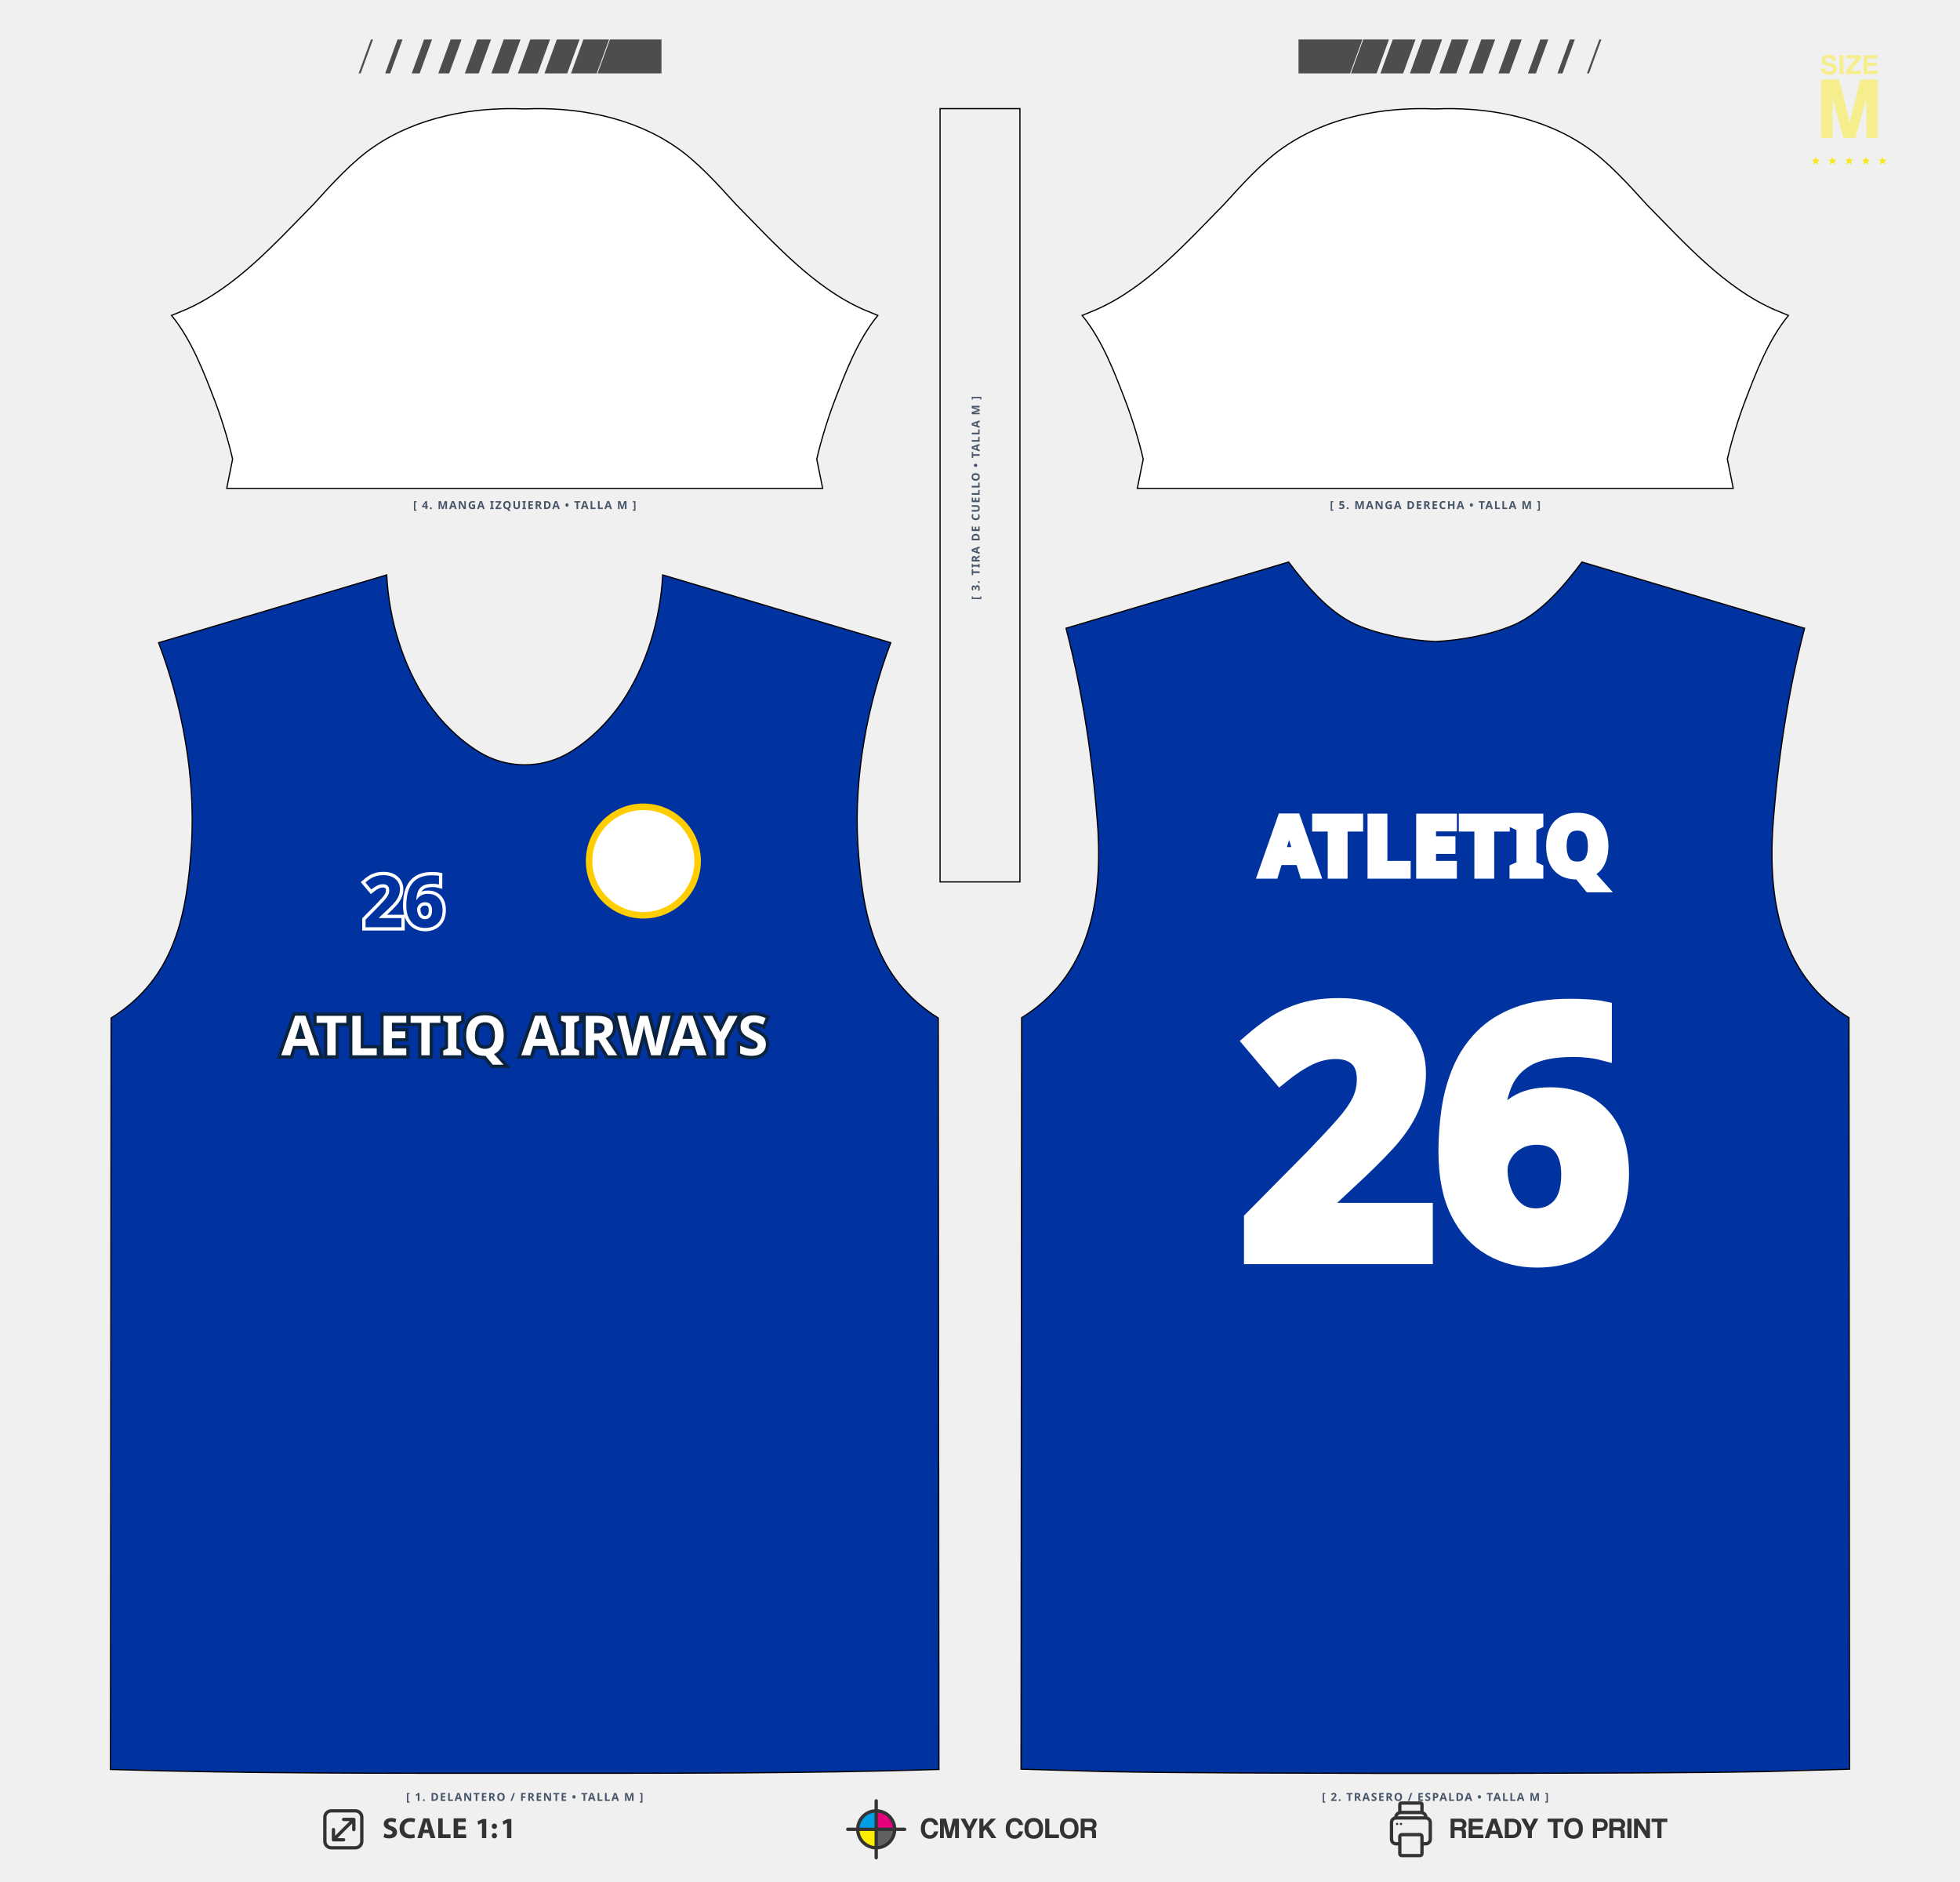
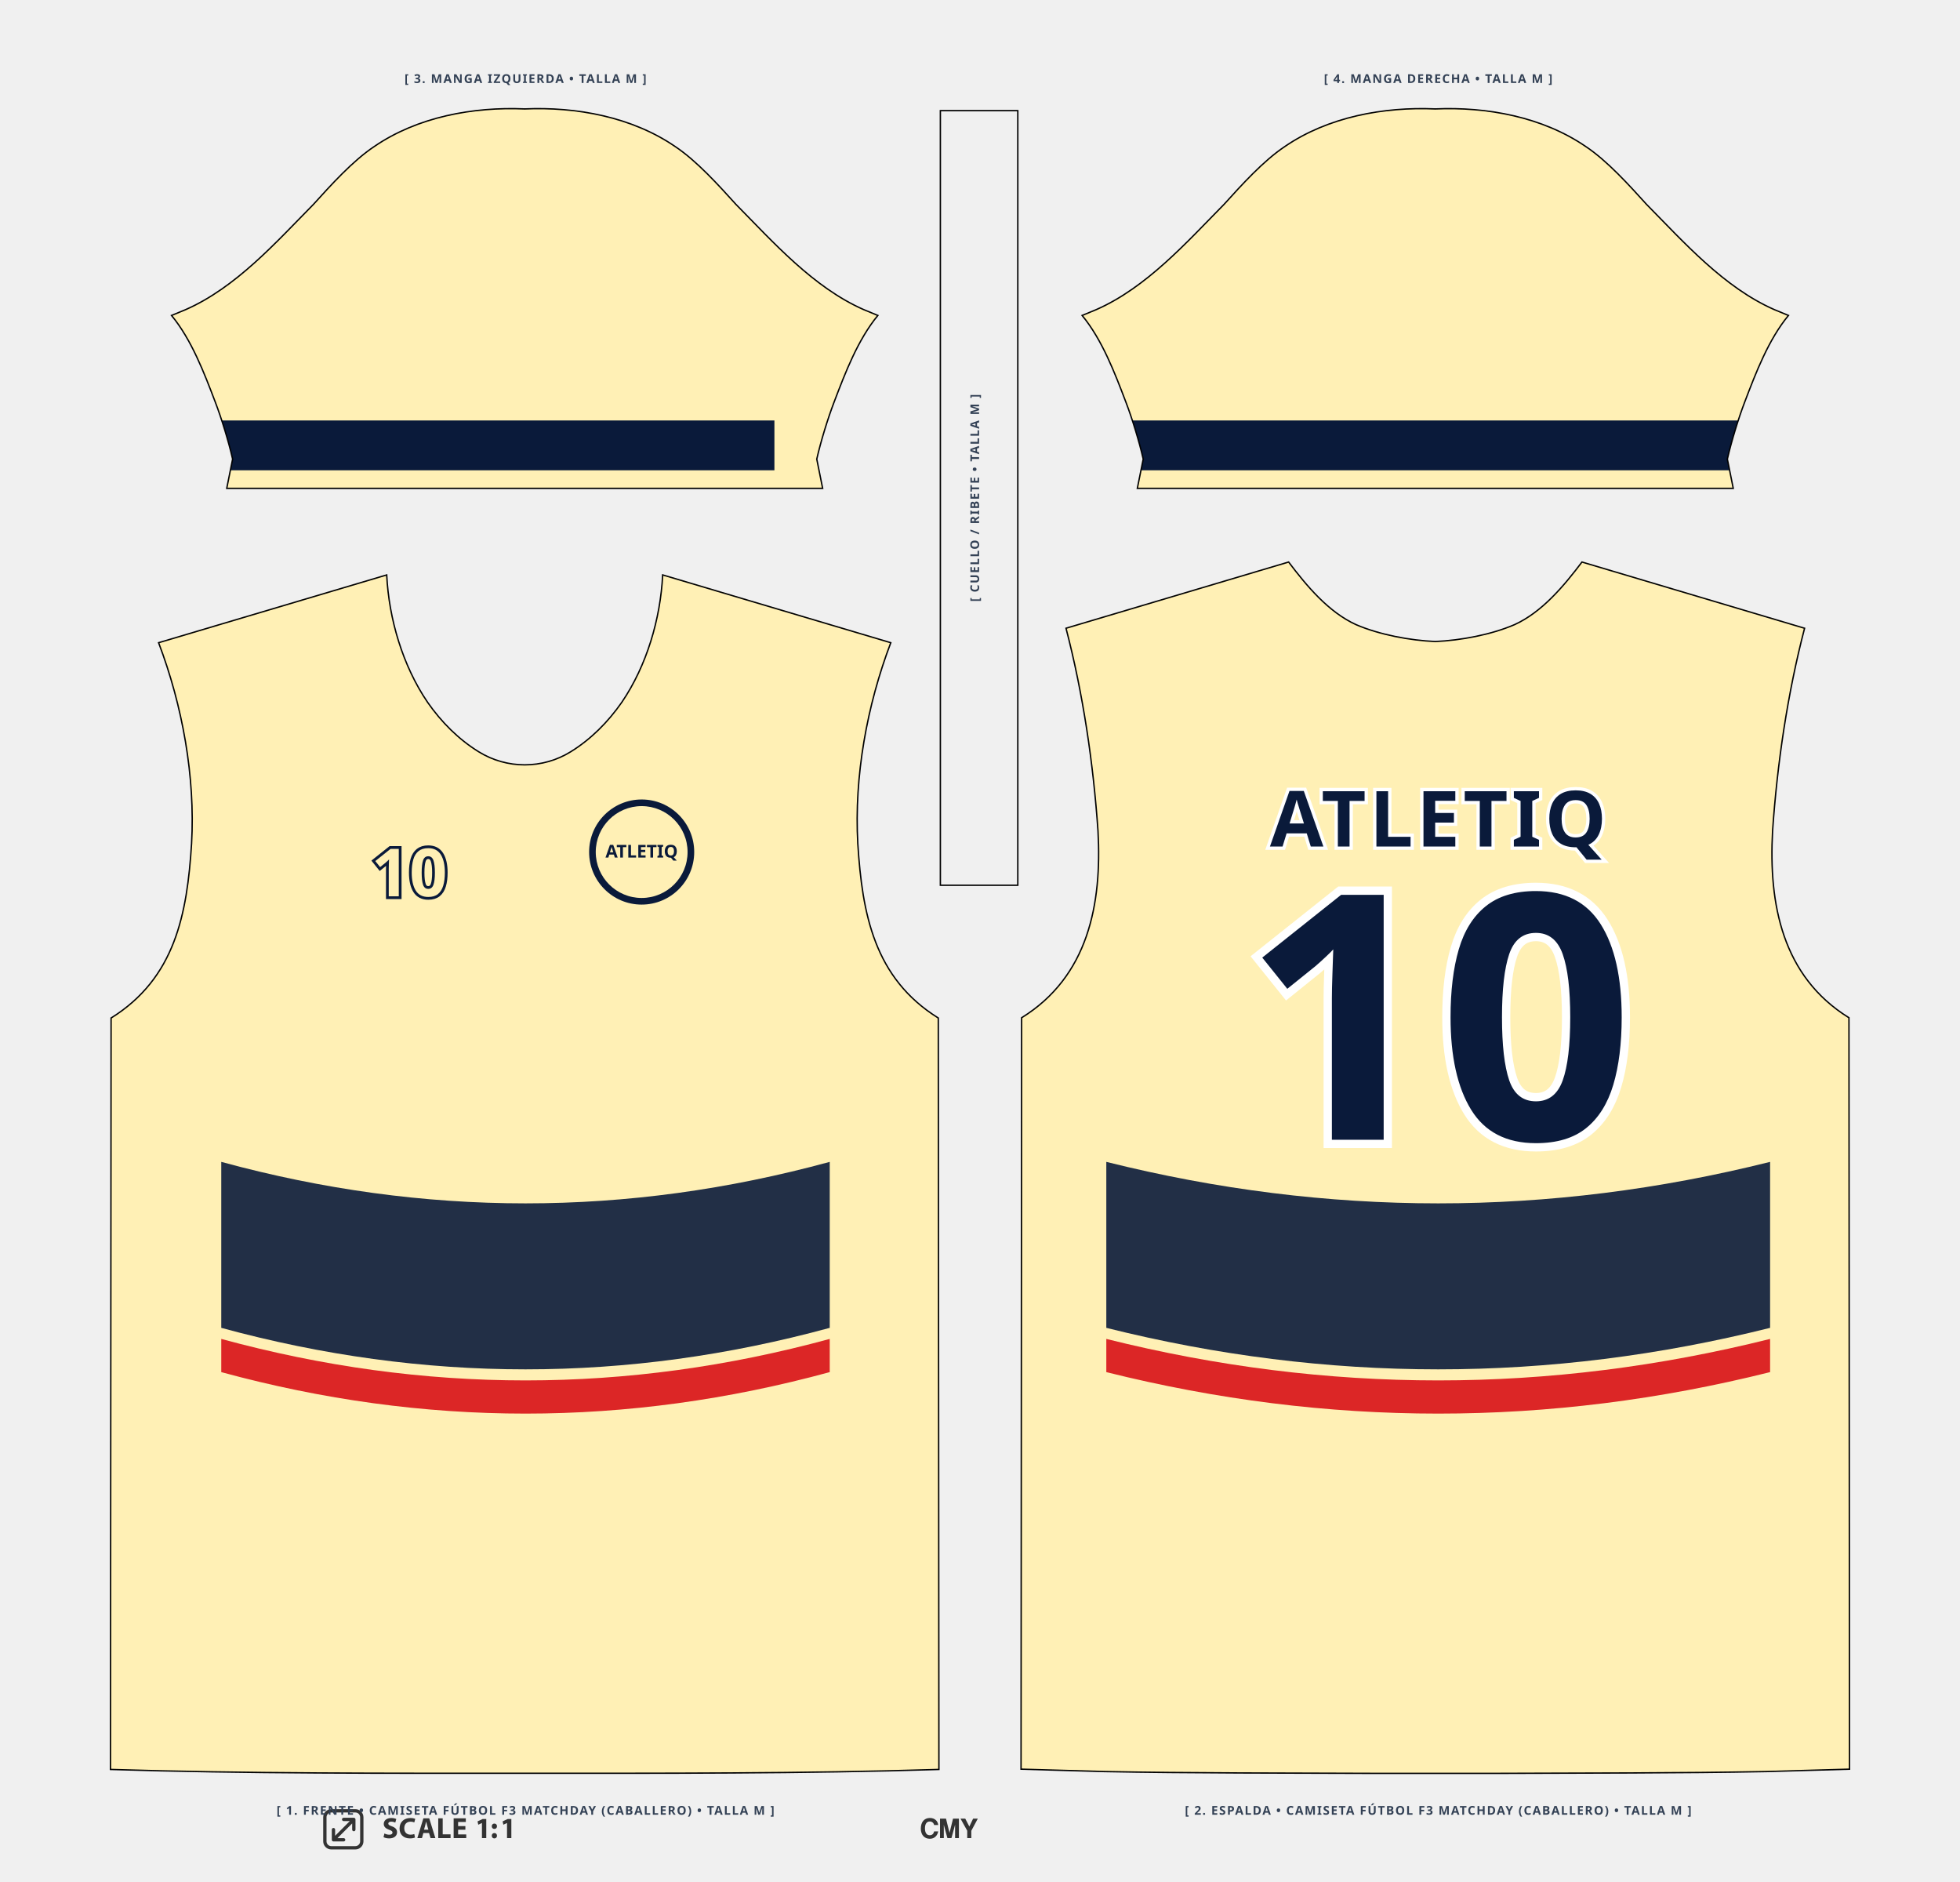
<svg xmlns="http://www.w3.org/2000/svg" version="1.1" width="100%" height="100%" viewBox="0 0 3543.31 3401.57" preserveAspectRatio="xMidYMid meet">
  <defs>
    <style>
      
  .st0 { fill: #333333; }
  .st1 { stroke: #010101; fill: none; stroke-miterlimit: 10; }
  .st2 { fill: none; }
  .st3 { stroke: #1d1d1b; fill: none; stroke-miterlimit: 10; }
  .st4 { fill: #ffed00; }
  .st5 { fill: #009fe3; }
  .st6 { fill: #5e4b14; }
  .st7 { fill: #4d4d4d; }
  .st8 { fill: #e6007e; }
  .st9 { fill: #f6e81d; }
  .st10 { fill: #f6ee8d; }
  .st11 { fill: #616160; }

-       .cut-line { stroke: #010101; stroke-width: 2.2; fill: none; stroke-miterlimit: 10; }
-       .piece-tag { font-family: 'Arial Black', sans-serif; font-size: 20px; font-weight: 900; letter-spacing: 2px; fill: #475569; }
+       .cut-line { stroke: #010101; stroke-width: 2.5; fill: none; stroke-miterlimit: 10; }
+       .seam-line { stroke: #e11d48; stroke-width: 1.5; stroke-dasharray: 6 4; fill: none; }
+       .piece-tag { font-family: 'Arial Black', sans-serif; font-size: 22px; font-weight: 900; letter-spacing: 2px; fill: #334155; }
    </style>
    <clipPath id="clip-frente">
      <path d="M1696.25,1839.99c-115.97-72.21-137.49-188.38-145.49-315.14-6.82-121.39,16.51-249.79,59.6-363.19l-412.37-122.53c-3.95,79.49-28.89,164.03-73.84,230.11-25.15,36.14-56.09,67-92.41,89.5-50.93,31.55-115.47,31.55-166.39,0-36.32-22.5-67.26-53.36-92.42-89.5-44.94-66.08-69.89-150.62-73.84-230.11l-412.37,122.53c43.09,113.4,66.42,241.8,59.6,363.19-8,126.76-29.51,242.93-145.49,315.14l-1.13,1358.15c237.54,7.64,511.01,6.93,748.84,6.91,237.83.02,511.3.73,748.84-6.91L1696.25,1839.99Z" />
    </clipPath>
    <clipPath id="clip-trasero">
      <path d="M3342.55,1839.49c-120.49-74.57-145.36-205.39-138.05-337.6,8.42-122,26.92-247.98,57.83-366.38l-402.45-119.69c-32.38,42.84-72.11,90.62-122.03,113.24-42.57,18.25-97.01,28.35-143.12,30.47-46.11-2.12-100.55-12.22-143.11-30.47-49.93-22.62-89.66-70.4-122.03-113.24l-402.45,119.69c30.9,118.4,49.4,244.38,57.82,366.38,7.31,132.21-17.56,263.03-138.04,337.6l-1.07,1358.15,150.24,4.33c152.53,2.95,335.49,2.65,487.7,3.26h221.88c152.11-.61,335.3-.31,487.7-3.26l150.24-4.33L3342.55,1839.49Z" />
    </clipPath>
+     <clipPath id="clip-manga-izq">
+       <path d="M1586.97,570.15l-25.72-10.63c-90.79-39.97-162.57-120.95-230.88-190.21-31.3-34.56-70.93-78.58-109.78-104.45-78.16-53.54-178.63-72.06-272.05-67.97-93.42-4.09-193.89,14.43-272.05,67.97-38.84,25.87-78.48,69.89-109.78,104.45-68.31,69.26-140.09,150.24-230.88,190.21l-25.72,10.63c36.15,43.9,58.86,103.48,78.87,156.04,11.56,30.09,24.45,72.15,31.54,103.61l-10.63,52.87h1077.3l-10.63-52.87c7.09-31.46,19.98-73.52,31.54-103.61C1528.11,673.63,1550.83,614.05,1586.97,570.15Z" />
+     </clipPath>
    <clipPath id="clip-manga-der">
      <path d="M3233.16,570.15l-25.72-10.63c-90.79-39.97-162.57-120.95-230.88-190.21-31.3-34.56-70.93-78.58-109.78-104.45-78.16-53.54-178.63-72.06-272.05-67.97-93.42-4.09-193.89,14.43-272.05,67.97-38.84,25.87-78.48,69.89-109.78,104.45-68.31,69.26-140.09,150.24-230.88,190.21l-25.72,10.63c36.15,43.9,58.86,103.48,78.87,156.04,11.56,30.09,24.45,72.15,31.54,103.61l-10.63,52.87h1077.3l-10.63-52.87c7.09-31.46,19.98-73.52,31.54-103.61C3174.3,673.63,3197.02,614.05,3233.16,570.15Z" />
-     </clipPath>
-     <clipPath id="clip-manga-izq">
-       <path d="M1586.97,570.15l-25.72-10.63c-90.79-39.97-162.57-120.95-230.88-190.21-31.3-34.56-70.93-78.58-109.78-104.45-78.16-53.54-178.63-72.06-272.05-67.97-93.42-4.09-193.89,14.43-272.05,67.97-38.84,25.87-78.48,69.89-109.78,104.45-68.31,69.26-140.09,150.24-230.88,190.21l-25.72,10.63c36.15,43.9,58.86,103.48,78.87,156.04,11.56,30.09,24.45,72.15,31.54,103.61l-10.63,52.87h1077.3l-10.63-52.87c7.09-31.46,19.98-73.52,31.54-103.61C1528.11,673.63,1550.83,614.05,1586.97,570.15Z" />
    </clipPath>
  </defs>
  <g id="BACKGROUND">
    <g id="MARK_SCALE">
      <g>
        <path class="st0" d="M694.96,3313.86c2.14,1.15,5.5,2.25,8.95,2.25,3.71,0,5.68-1.54,5.68-3.89,0-2.2-1.7-3.49-5.98-5-5.96-2.11-9.85-5.36-9.85-10.57,0-6.09,5.11-10.72,13.51-10.72,4.07,0,7.01.8,9.12,1.79l-1.79,6.48c-1.41-.68-3.98-1.7-7.45-1.7s-5.2,1.63-5.2,3.46c0,2.27,1.98,3.27,6.61,5.02,6.33,2.36,9.26,5.65,9.26,10.69,0,5.97-4.57,11.09-14.4,11.09-4.05,0-8.1-1.11-10.09-2.22L694.96,3313.86Z" />
        <path class="st0" d="M750.21,3321.22c-1.45.71-4.83,1.54-9.13,1.54-12.37,0-18.75-7.73-18.75-17.91,0-12.18,8.73-18.92,19.51-18.92,4.2,0,7.39.81,8.8,1.58l-1.65,6.38c-1.61-.7-3.9-1.34-6.79-1.34-6.37,0-11.36,3.89-11.36,11.83,0,7.16,4.22,11.66,11.41,11.66,2.48,0,5.15-.49,6.75-1.16L750.21,3321.22Z" />
        <path class="st0" d="M765.36,3313.03l-2.52,9.17h-8.35l10.9-35.72h10.56l11.12,35.72h-8.7l-2.74-9.17H765.36ZM774.43,3307.01l-2.22-7.59c-.62-2.11-1.25-4.79-1.8-6.88h-.11c-.53,2.1-1.06,4.82-1.64,6.89l-2.13,7.58H774.43Z" />
        <path class="st0" d="M792.25,3286.48h8.07v28.95h14.22v6.77h-22.29V3286.48Z" />
        <path class="st0" d="M841.32,3307.09h-13.14v8.49h14.69v6.62h-22.77v-35.72h22.01v6.62h-13.93v7.44h13.14V3307.09Z" />
        <path class="st0" d="M871.27,3294.93h-.1l-6.55,3.11-1.34-6.04,9.14-4.25h6.65v34.45h-7.8V3294.93Z" />
        <path class="st0" d="M889.02,3300.82c0-2.82,1.95-4.85,4.74-4.85s4.68,1.98,4.71,4.85c0,2.79-1.87,4.83-4.73,4.83S889.02,3303.61,889.02,3300.82ZM889.02,3317.95c0-2.82,1.95-4.86,4.74-4.86s4.68,1.98,4.71,4.86c0,2.78-1.87,4.83-4.73,4.83S889.02,3320.73,889.02,3317.95Z" />
        <path class="st0" d="M916.61,3294.93h-.1l-6.55,3.11-1.33-6.04,9.13-4.25h6.65v34.45h-7.8V3294.93Z" />
      </g>
      <g>
        <path class="st0" d="M642.45,3269.93h-43.53c-8.07,0-14.63,6.57-14.63,14.63v43.53c0,8.07,6.56,14.63,14.63,14.63h43.53c8.06,0,14.62-6.56,14.62-14.63v-43.53C657.07,3276.5,650.51,3269.93,642.45,3269.93ZM651.07,3328.09c0,4.76-3.87,8.63-8.62,8.63h-43.53c-4.76,0-8.63-3.87-8.63-8.63v-43.53c0-4.76,3.87-8.63,8.63-8.63h43.53c4.75,0,8.62,3.87,8.62,8.63V3328.09Z" />
        <path class="st0" d="M639.65,3285.48h-18.41c-1.65,0-3,1.34-3,3s1.35,3,3,3h11.17l-26.58,26.58v-11.17c0-1.66-1.34-3-3-3s-3,1.34-3,3v18.41c0,1.66,1.35,3,3,3h18.41c1.66,0,3-1.34,3-3s-1.34-3-3-3h-11.16l26.57-26.58v11.17c0,1.66,1.35,3,3,3s3-1.34,3-3v-18.41C642.65,3286.82,641.31,3285.48,639.65,3285.48Z" />
      </g>
    </g>
    <g id="MARK_CMYK">
      <g>
        <path class="st0" d="M1696.11,3310.12q-.59,3.02-1.86,5.45t-3.21,4.19-4.47,2.71-5.62.95q-3.45,0-6.44-1.17-3-1.16-5.17-3.5-2.17-2.33-3.42-5.75-1.24-3.41-1.24-7.97,0-4.46,1.14-8.03,1.14-3.58,3.26-6.04,2.12-2.47,5.16-3.79,3.05-1.33,6.81-1.33,3.29,0,5.97.98,2.67.98,4.61,2.71,1.93,1.72,3.07,4.05,1.14,2.33,1.41,4.98h-7.37q-.74-3.02-2.86-4.69-2.12-1.67-4.77-1.67-4.61,0-6.79,3.31-2.17,3.32-2.17,9.09,0,5.89,2.15,9.15,2.14,3.26,6.44,3.26,3.28,0,5.27-1.78,1.99-1.77,2.73-5.11H1696.11Z" />
        <path class="st0" d="M1726.62,3322.2v-24.12l-6.57,24.12h-7.31l-6.52-24.01v24.01h-6.84v-35.19h10.81l6.36,25.81,6.36-25.81h10.6v35.19H1726.62Z" />
        <path class="st0" d="M1748.57,3322.2v-13.3l-12.19-21.89h8.59l7.42,14.31,6.84-14.31h8.48l-11.77,21.99v13.2H1748.57Z" />
-         <path class="st0" d="M1792.2,3322.2l-10.44-15.85-3.92,3.87v11.98h-7.26v-35.19h7.26v14.31l13.46-14.31h9.54l-13.88,13.88,14.2,21.31H1792.2Z" />
-         <path class="st0" d="M1849.55,3310.12q-.59,3.02-1.86,5.45t-3.2,4.19-4.48,2.71-5.62.95q-3.45,0-6.44-1.17-2.99-1.16-5.17-3.5-2.17-2.33-3.41-5.75-1.25-3.41-1.25-7.97,0-4.46,1.14-8.03,1.14-3.58,3.26-6.04,2.12-2.47,5.17-3.79,3.04-1.33,6.81-1.33,3.28,0,5.96.98,2.68.98,4.61,2.71,1.93,1.72,3.07,4.05,1.14,2.33,1.41,4.98h-7.37q-.74-3.02-2.86-4.69-2.12-1.67-4.77-1.67-4.61,0-6.78,3.31-2.18,3.32-2.18,9.09,0,5.89,2.15,9.15,2.15,3.26,6.44,3.26,3.28,0,5.27-1.78,1.99-1.77,2.73-5.11H1849.55Z" />
-         <path class="st0" d="M1868.88,3323.42q-8.16,0-12.53-4.77t-4.37-13.73q0-4.45,1.11-8,1.11-3.55,3.28-6.02,2.18-2.46,5.3-3.76,3.13-1.3,7.21-1.3,4.03,0,7.18,1.3,3.16,1.3,5.28,3.79,2.12,2.49,3.23,6.07,1.11,3.58,1.11,8.08,0,9.12-4.32,13.73Q1877.04,3323.42,1868.88,3323.42ZM1868.88,3317.11q1.96,0,3.71-.71,1.75-.72,3.05-2.18,1.3-1.45,2.04-3.73.74-2.28.74-5.41,0-6.25-2.44-9.49-2.43-3.23-7.1-3.23-4.66,0-7.15,3.23-2.49,3.24-2.49,9.49,0,6.26,2.51,9.14Q1864.27,3317.11,1868.88,3317.11Z" />
-         <path class="st0" d="M1889.57,3322.2v-35.19h7.37v28.78h17.44v6.41H1889.57Z" />
-         <path class="st0" d="M1933.04,3323.42q-8.16,0-12.53-4.77t-4.37-13.73q0-4.45,1.11-8,1.11-3.55,3.29-6.02,2.17-2.46,5.3-3.76,3.12-1.3,7.2-1.3,4.03,0,7.18,1.3,3.16,1.3,5.28,3.79,2.12,2.49,3.23,6.07,1.11,3.58,1.11,8.08,0,9.12-4.31,13.73Q1941.2,3323.42,1933.04,3323.42ZM1933.04,3317.11q1.96,0,3.71-.71,1.75-.72,3.05-2.18,1.3-1.45,2.04-3.73.74-2.28.74-5.41,0-6.25-2.43-9.49-2.44-3.23-7.11-3.23-4.66,0-7.15,3.23-2.49,3.24-2.49,9.49,0,6.26,2.52,9.14Q1928.43,3317.11,1933.04,3317.11Z" />
-         <path class="st0" d="M1974.25,3322.2v-9.06q0-2.55-1.17-3.63t-4.35-1.09h-7.84v13.78h-7.15v-35.19h17.86q2.43,0,4.42.77,1.99.76,3.42,2.12,1.43,1.35,2.2,3.23.77,1.88.77,4.05,0,2.87-1.35,5.06-1.36,2.2-3.9,3.11,2.33.74,3.31,2.27.98,1.54.98,4.62v9.96H1974.25ZM1960.89,3293.1v9.38h9.22q2.97,0,4.19-1.32,1.22-1.33,1.22-3.34,0-2.07-1.19-3.39-1.2-1.33-3.95-1.33H1960.89Z" />
      </g>
-       <g>
-         <path class="st11" d="M1617.43,3306.33c0,9.22-3.74,17.57-9.78,23.61-6.04,6.04-14.39,9.78-23.61,9.78v-33.39H1617.43Z" />
-         <path class="st5" d="M1584.04,3272.94v33.39h-33.39c0-9.22,3.74-17.57,9.78-23.61C1566.47,3276.68,1574.82,3272.94,1584.04,3272.94Z" />
-         <path class="st8" d="M1617.43,3306.33h-33.39v-33.39c9.22,0,17.57,3.74,23.61,9.78C1613.69,3288.76,1617.43,3297.11,1617.43,3306.33Z" />
-         <path class="st4" d="M1584.04,3306.33v33.39c-18.44,0-33.39-14.95-33.39-33.39H1584.04Z" />
-         <path class="st0" d="M1635.5,3303.33h-15.21c-1.45-17.68-15.58-31.81-33.26-33.26v-15.21c0-1.66-1.34-3-3-3s-3,1.34-3,3v15.21c-17.67,1.45-31.8,15.58-33.25,33.26h-15.21c-1.66,0-3,1.34-3,3s1.34,3,3,3h15.21c1.45,17.67,15.58,31.8,33.25,33.25v15.21c0,1.66,1.35,3,3,3s3-1.34,3-3v-15.21c17.68-1.45,31.81-15.58,33.26-33.25h15.21c1.66,0,3-1.35,3-3S1637.16,3303.33,1635.5,3303.33ZM1614.28,3303.33h-27.25v-27.25C1601.4,3277.5,1612.86,3288.96,1614.28,3303.33ZM1581.03,3276.08v27.25h-27.24C1555.21,3288.96,1566.67,3277.5,1581.03,3276.08ZM1553.79,3309.33h27.24v27.24C1566.67,3335.15,1555.21,3323.69,1553.79,3309.33ZM1587.03,3336.57v-27.24h27.25C1612.86,3323.69,1601.4,3335.15,1587.03,3336.57Z" />
-       </g>
-     </g>
-     <g id="MARK_READY_TO_PRINT">
-       <g>
-         <path class="st0" d="M2642.96,3322.2v-9.06q0-2.55-1.17-3.63t-4.34-1.09h-7.85v13.78h-7.15v-35.19h17.86q2.44,0,4.42.77,1.99.76,3.42,2.12,1.43,1.35,2.2,3.23.77,1.88.77,4.05,0,2.87-1.35,5.06-1.35,2.2-3.9,3.11,2.33.74,3.31,2.27.99,1.54.99,4.62v9.96H2642.96ZM2629.6,3293.1v9.38h9.22q2.97,0,4.19-1.32,1.22-1.33,1.22-3.34,0-2.07-1.19-3.39-1.2-1.33-3.95-1.33H2629.6Z" />
-         <path class="st0" d="M2655.05,3322.2v-35.19h25.87v6.15h-18.71v7.52h17.22v6.2h-17.22v9.07h19.55v6.25H2655.05Z" />
-         <path class="st0" d="M2709.56,3322.2l-2.23-7.26h-12.98l-2.5,7.26h-7.79l12.57-35.19h8.53l12.4,35.19H2709.56ZM2700.81,3294.9h-.05l-4.51,14h8.96L2700.81,3294.9Z" />
-         <path class="st0" d="M2720.43,3322.2v-35.19h13.62q3.55,0,6.57,1.19t5.17,3.42,3.37,5.4,1.22,7.21-1.09,7.34-3.1,5.67-4.82,3.66-6.2,1.3H2720.43ZM2733.68,3316.21q4.82,0,7-2.99,2.17-3,2.17-8.99,0-2.97-.53-5.09-.53-2.11-1.72-3.47-1.2-1.35-3.05-1.96-1.85-.61-4.5-.61h-5.46v23.11H2733.68Z" />
-         <path class="st0" d="M2762.01,3322.2v-13.3l-12.18-21.89h8.58l7.42,14.31,6.84-14.31h8.48l-11.77,21.99v13.2H2762.01Z" />
-         <path class="st0" d="M2808.34,3322.2v-29.04h-10.6v-6.15h28.62v6.15h-10.66v29.04H2808.34Z" />
-         <path class="st0" d="M2844.77,3323.42q-8.16,0-12.54-4.77t-4.37-13.73q0-4.45,1.11-8,1.12-3.55,3.29-6.02,2.17-2.46,5.3-3.76,3.13-1.3,7.21-1.3,4.02,0,7.18,1.3,3.15,1.3,5.27,3.79,2.12,2.49,3.24,6.07,1.11,3.58,1.11,8.08,0,9.12-4.32,13.73Q2852.93,3323.42,2844.77,3323.42ZM2844.77,3317.11q1.96,0,3.71-.71,1.75-.72,3.05-2.18,1.29-1.45,2.04-3.73.74-2.28.74-5.41,0-6.25-2.44-9.49-2.44-3.23-7.1-3.23-4.67,0-7.16,3.23-2.49,3.24-2.49,9.49,0,6.26,2.52,9.14Q2840.16,3317.11,2844.77,3317.11Z" />
-         <path class="st0" d="M2879.75,3322.2v-35.19h15.53q2.59,0,4.66.87t3.55,2.44,2.28,3.63.8,4.45-.8,4.43-2.28,3.5-3.55,2.27-4.66.83h-8.17v12.77H2879.75ZM2894.11,3303.44q3.18,0,4.59-1.46,1.4-1.46,1.4-3.79,0-2.23-1.4-3.66-1.41-1.43-4.59-1.43h-7v10.34H2894.11Z" />
-         <path class="st0" d="M2929.88,3322.2v-9.06q0-2.55-1.17-3.63t-4.35-1.09h-7.84v13.78h-7.16v-35.19h17.87q2.43,0,4.42.77,1.99.76,3.42,2.12,1.43,1.35,2.2,3.23.77,1.88.77,4.05,0,2.87-1.35,5.06-1.36,2.2-3.9,3.11,2.33.74,3.31,2.27.98,1.54.98,4.62v9.96H2929.88ZM2916.52,3293.1v9.38h9.22q2.97,0,4.19-1.32,1.22-1.33,1.22-3.34,0-2.07-1.2-3.39-1.19-1.33-3.94-1.33H2916.52Z" />
-         <path class="st0" d="M2942.02,3322.2v-35.19h7.36v35.19H2942.02Z" />
-         <path class="st0" d="M2976.03,3322.2l-15.06-23.64v23.64h-6.83v-35.19h7.79l13.99,22.63v-22.63h6.89v35.19H2976.03Z" />
-         <path class="st0" d="M2996.25,3322.2v-29.04h-10.6v-6.15h28.62v6.15h-10.65v29.04H2996.25Z" />
-       </g>
-       <g>
-         <path class="st0" d="M2580.83,3283.29c-.66-4.18-3.42-7.67-7.18-9.32v-12.61c0-3.04-2.47-5.5-5.51-5.5h-35.05c-3.03,0-5.5,2.46-5.5,5.5v12.61c-3.76,1.65-6.52,5.14-7.19,9.32-4.53,1.41-7.83,5.64-7.83,10.63v30.46c0,6.14,5,11.14,11.14,11.14h3.88v14.7c0,3.63,2.95,6.58,6.58,6.58h32.9c3.63,0,6.58-2.95,6.58-6.58v-14.7h3.88c6.14,0,11.14-5,11.14-11.14v-30.46C2588.67,3288.93,2585.37,3284.7,2580.83,3283.29ZM2567.65,3261.86v11.07h-34.06v-11.07H2567.65ZM2532.52,3278.93h36.2c2.61,0,4.84,1.59,5.79,3.86h-47.79C2527.67,3280.52,2529.91,3278.93,2532.52,3278.93ZM2567.65,3350.22c0,.32-.26.58-.58.58h-32.9c-.32,0-.58-.26-.58-.58v-30.66c0-.31.26-.57.58-.57h32.9c.32,0,.58.26.58.57V3350.22ZM2582.67,3324.38c0,2.83-2.31,5.14-5.14,5.14h-3.88v-9.96c0-3.62-2.95-6.57-6.58-6.57h-32.9c-3.63,0-6.58,2.95-6.58,6.57v9.96h-3.88c-2.83,0-5.14-2.31-5.14-5.14v-30.46c0-2.83,2.31-5.13,5.14-5.13h53.82c2.83,0,5.14,2.3,5.14,5.13V3324.38Z" />
-         <path class="st0" d="M2525.69,3294.58c-1.15,0-2.09.93-2.09,2.08s.94,2.09,2.09,2.09,2.09-.93,2.09-2.09S2526.84,3294.58,2525.69,3294.58Z" />
-         <path class="st0" d="M2532.68,3294.58c-1.15,0-2.09.93-2.09,2.08s.94,2.09,2.09,2.09,2.08-.93,2.08-2.09S2533.83,3294.58,2532.68,3294.58Z" />
-       </g>
-     </g>
-     <g id="MARK_SIZE_M_PREMIUM">
-       <path class="st10" d="M3313.49,124.51q0-.77-.23-1.38t-.82-1.16-1.62-.97-2.61-.8q-3.19-.72-5.37-1.26-2.18-.54-3.97-1.36-2.77-1.23-4.24-3.2-1.46-1.98-1.46-5.21,0-2.31.77-4.24.77-1.92,2.34-3.31,1.56-1.38,3.9-2.15,2.33-.77,5.46-.77,3.23,0,5.75.82,2.51.82,4.23,2.31,1.72,1.49,2.67,3.54.95,2.05,1.05,4.52h-6.77q-.26-2.62-1.9-3.9-1.64-1.29-4.88-1.29-3.02,0-4.56,1.03-1.54,1.03-1.54,2.98,0,1.64,1.2,2.61,1.21.98,4.08,1.7,2.93.72,5.57,1.41,2.64.69,4.54,1.56,1.13.52,2.11,1.18.97.67,1.69,1.65.72.97,1.13,2.3.41,1.34.41,3.13,0,2.83-1,4.85-1,2.03-2.82,3.37-1.83,1.33-4.31,1.97-2.49.64-5.47.64-3.18,0-5.8-.69-2.61-.69-4.51-2.13-1.9-1.44-2.98-3.57-1.08-2.13-1.13-5h6.88q.1,2.62,2.13,4.13,2.02,1.52,5.46,1.52,3.18,0,4.9-1.26Q3313.49,126.82,3313.49,124.51ZM3332.64,99.83h-7.14v34.07h7.14V99.83ZM3364.01,127.85h-17.81l17.81-22.43v-5.59h-26.12v5.95h17.19l-17.7,22.07v6.05h26.63V127.85ZM3375.88,127.85v-8.78h16.68v-6h-16.68v-7.29h18.11v-5.95h-25.04v34.07h25.87v-6.05H3375.88ZM3343.93,221.24l-19.09-77.44h-32.44v105.59h20.52v-72.04l19.56,72.04h21.94l19.72-72.36v72.36h20.68v-105.59h-31.81L3343.93,221.24Z" />
-       <g>
-         <polygon class="st9" points="3284.43 288.36 3282.46 283.29 3280.48 288.36 3275.05 288.68 3279.26 292.12 3277.88 297.39 3282.46 294.45 3287.04 297.39 3285.66 292.12 3289.87 288.68 3284.43 288.36" />
-         <polygon class="st9" points="3314.64 288.36 3312.66 283.29 3310.68 288.36 3305.25 288.68 3309.46 292.12 3308.08 297.39 3312.66 294.45 3317.24 297.39 3315.86 292.12 3320.07 288.68 3314.64 288.36" />
-         <polygon class="st9" points="3410.68 288.68 3405.25 288.36 3403.27 283.29 3401.29 288.36 3395.86 288.68 3400.07 292.12 3398.69 297.39 3403.27 294.45 3407.85 297.39 3406.47 292.12 3410.68 288.68" />
-         <polygon class="st9" points="3375.04 288.36 3373.07 283.29 3371.09 288.36 3365.66 288.68 3369.87 292.12 3368.49 297.39 3373.07 294.45 3377.65 297.39 3376.26 292.12 3380.48 288.68 3375.04 288.36" />
-         <polygon class="st9" points="3344.84 288.36 3342.86 283.29 3340.89 288.36 3335.45 288.68 3339.67 292.12 3338.28 297.39 3342.86 294.45 3347.44 297.39 3346.06 292.12 3350.27 288.68 3344.84 288.36" />
-       </g>
-     </g>
-     <g id="MARK_SLEEVE_SLASHES">
-       <path class="st7" d="M2624.56,71.32h30.4l-22.31,61.31h-30.4L2624.56,71.32ZM2891.27,71.32l-22.32,61.31h3.7l22.32-61.31H2891.27ZM2815.61,132.63h9.04l22.32-61.31h-9.04L2815.61,132.63ZM1080.35,132.63h115.47v-61.31h-93.16L1080.35,132.63ZM744.34,132.63h14.38l22.31-61.31h-14.37L744.34,132.63ZM696.34,132.63h9.04l22.31-61.31h-9.03L696.34,132.63ZM792.34,132.63h19.72l22.32-61.31h-19.72L792.34,132.63ZM648.34,132.63h3.7l22.31-61.31h-3.69L648.34,132.63ZM1006.66,71.32l-22.32,61.31h41.09l22.31-61.31H1006.66ZM2571.22,71.32l-22.31,61.31h35.74l22.31-61.31H2571.22ZM958.66,71.32l-22.32,61.31h35.74l22.32-61.31H958.66ZM910.66,71.32l-22.32,61.31h30.4l22.32-61.31H910.66ZM840.34,132.63h25.06l22.32-61.31h-25.06L840.34,132.63ZM1054.66,71.32l-22.32,61.31h46.43l22.31-61.31H1054.66ZM2655.59,132.63h25.06l22.31-61.31h-25.05L2655.59,132.63ZM2517.88,71.32l-22.31,61.31h41.08l22.31-61.31H2517.88ZM2464.54,71.32l-22.31,61.31h46.42l22.31-61.31H2464.54ZM2347.49,71.32v61.31h93.16l22.31-61.31H2347.49ZM2762.27,132.63h14.38l22.32-61.31h-14.38L2762.27,132.63ZM2708.93,132.63h19.72l22.32-61.31h-19.72L2708.93,132.63Z" />
    </g>
  </g>
  <g id="DESIGN">
    <g id="PIECE_FRENTE">
      <g clip-path="url(#clip-frente)">
-         <rect x="170" y="1010" width="1560" height="2225" fill="#0033a0" />
-         <g id="crest_custom_royalshield" transform="translate(1163.061, 1556.277)">
-           <circle cx="0" cy="0" r="98.067" fill="#ffffff" stroke="#ffcd00" stroke-width="11.768" />
-           <text x="0" y="3.923" text-anchor="middle" dominant-baseline="middle" font-family="'Arial Black', Impact, sans-serif" font-weight="900" font-size="49.033" fill="#FFFFFF">PRO</text>
-         </g>
-         <g id="text_decal_main_sponsor" transform="translate(948.4679, 1872.155) rotate(0) scale(1, 1)" opacity="1">
-           <text x="0" y="0" text-anchor="middle" dominant-baseline="middle" font-family="'Chakra Petch', sans-serif" font-size="99.795" font-weight="900" fill="#ffffff" stroke="#0c2340" stroke-width="11.975" paint-order="stroke fill">ATLETIQ AIRWAYS</text>
-         </g>
-         <text x="730" y="1630" text-anchor="middle" dominant-baseline="middle" font-family="'Arial Black', Impact, sans-serif" font-weight="900" font-size="130" fill="#0033a0" stroke="#ffffff" stroke-width="12" paint-order="stroke fill">26</text>
+         <rect x="0" y="0" width="3600" height="3500" fill="#FFF0B5" />
+         <path d="M400,2100 Q950,2250 1500,2100 L1500,2400 Q950,2550 400,2400 Z" fill="#0A1A3A" opacity="0.9" />
+         <path d="M400,2420 Q950,2570 1500,2420 L1500,2480 Q950,2630 400,2480 Z" fill="#DC2626" />
+         <circle cx="1160" cy="1540" r="95" fill="#0A1A3A" />
+         <circle cx="1160" cy="1540" r="85" fill="#FFF0B5" stroke="#0A1A3A" stroke-width="4" />
+         <text x="1160" y="1550" text-anchor="middle" font-family="'Arial Black', sans-serif" font-weight="900" font-size="32" fill="#0A1A3A">ATLETIQ</text>
+         <text x="740" y="1620" text-anchor="middle" font-family="'Arial Black', sans-serif" font-weight="900" font-size="120" fill="#FFF0B5" stroke="#0A1A3A" stroke-width="10" paint-order="stroke fill">10</text>
      </g>
-       <path class="cut-line" d="M1696.25,1839.99c-115.97-72.21-137.49-188.38-145.49-315.14-6.82-121.39,16.51-249.79,59.6-363.19l-412.37-122.53c-3.95,79.49-28.89,164.03-73.84,230.11-25.15,36.14-56.09,67-92.41,89.5-50.93,31.55-115.47,31.55-166.39,0-36.32-22.5-67.26-53.36-92.42-89.5-44.94-66.08-69.89-150.62-73.84-230.11l-412.37,122.53c43.09,113.4,66.42,241.8,59.6,363.19-8,126.76-29.51,242.93-145.49,315.14l-1.13,1358.15c237.54,7.64,511.01,6.93,748.84,6.91,237.83.02,511.3.73,748.84-6.91L1696.25,1839.99Z" />
-       <text x="948.54" y="3255" text-anchor="middle" class="piece-tag">[ 1. DELANTERO / FRENTE • TALLA M ]</text>
+       <path d="M1696.25,1839.99c-115.97-72.21-137.49-188.38-145.49-315.14-6.82-121.39,16.51-249.79,59.6-363.19l-412.37-122.53c-3.95,79.49-28.89,164.03-73.84,230.11-25.15,36.14-56.09,67-92.41,89.5-50.93,31.55-115.47,31.55-166.39,0-36.32-22.5-67.26-53.36-92.42-89.5-44.94-66.08-69.89-150.62-73.84-230.11l-412.37,122.53c43.09,113.4,66.42,241.8,59.6,363.19-8,126.76-29.51,242.93-145.49,315.14l-1.13,1358.15c237.54,7.64,511.01,6.93,748.84,6.91,237.83.02,511.3.73,748.84-6.91L1696.25,1839.99Z" class="cut-line" />
+       <text x="950" y="3280" text-anchor="middle" class="piece-tag">[ 1. FRENTE • CAMISETA FÚTBOL F3 MATCHDAY (CABALLERO) • TALLA M ]</text>
    </g>
    <g id="PIECE_TRASERO">
      <g clip-path="url(#clip-trasero)">
-         <rect x="1815" y="985" width="1560" height="2250" fill="#0033a0" />
-         <text x="2594.73" y="1530" text-anchor="middle" dominant-baseline="middle" font-family="'Arial Black', Impact, sans-serif" font-weight="900" font-size="145" letter-spacing="6" fill="#ffffff" stroke="#ffffff" stroke-width="14" paint-order="stroke fill">ATLETIQ</text>
-         <text x="2594.73" y="2050" text-anchor="middle" dominant-baseline="middle" font-family="'Arial Black', Impact, sans-serif" font-weight="900" font-size="620" fill="#ffffff" stroke="#ffffff" stroke-width="32" paint-order="stroke fill">26</text>
+         <rect x="0" y="0" width="3600" height="3500" fill="#FFF0B5" />
+         <path d="M2000,2100 Q2600,2250 3200,2100 L3200,2400 Q2600,2550 2000,2400 Z" fill="#0A1A3A" opacity="0.9" />
+         <path d="M2000,2420 Q2600,2570 3200,2420 L3200,2480 Q2600,2630 2000,2480 Z" fill="#DC2626" />
+         <text x="2600" y="1530" text-anchor="middle" font-family="'Arial Black', sans-serif" font-weight="900" font-size="140" letter-spacing="6" fill="#0A1A3A" stroke="#ffffff" stroke-width="12" paint-order="stroke fill">ATLETIQ</text>
+         <text x="2600" y="2060" text-anchor="middle" font-family="'Arial Black', sans-serif" font-weight="900" font-size="620" fill="#0A1A3A" stroke="#ffffff" stroke-width="30" paint-order="stroke fill">10</text>
      </g>
-       <path class="cut-line" d="M3342.55,1839.49c-120.49-74.57-145.36-205.39-138.05-337.6,8.42-122,26.92-247.98,57.83-366.38l-402.45-119.69c-32.38,42.84-72.11,90.62-122.03,113.24-42.57,18.25-97.01,28.35-143.12,30.47-46.11-2.12-100.55-12.22-143.11-30.47-49.93-22.62-89.66-70.4-122.03-113.24l-402.45,119.69c30.9,118.4,49.4,244.38,57.82,366.38,7.31,132.21-17.56,263.03-138.04,337.6l-1.07,1358.15,150.24,4.33c152.53,2.95,335.49,2.65,487.7,3.26h221.88c152.11-.61,335.3-.31,487.7-3.26l150.24-4.33L3342.55,1839.49Z" />
-       <text x="2594.73" y="3255" text-anchor="middle" class="piece-tag">[ 2. TRASERO / ESPALDA • TALLA M ]</text>
-     </g>
-     <g id="PIECE_CUELLO">
-       <rect class="cut-line" x="1072.82" y="822.98" width="1397.62" height="144.35" transform="translate(2666.795 -876.4772) rotate(90)" fill="#ffcd00" stroke="#010101" stroke-width="2.2" />
-       <text x="1771" y="900" transform="rotate(-90 1771 900)" text-anchor="middle" class="piece-tag">[ 3. TIRA DE CUELLO • TALLA M ]</text>
+       <path d="M3342.55,1839.49c-120.49-74.57-145.36-205.39-138.05-337.6,8.42-122,26.92-247.98,57.83-366.38l-402.45-119.69c-32.38,42.84-72.11,90.62-122.03,113.24-42.57,18.25-97.01,28.35-143.12,30.47-46.11-2.12-100.55-12.22-143.11-30.47-49.93-22.62-89.66-70.4-122.03-113.24l-402.45,119.69c30.9,118.4,49.4,244.38,57.82,366.38,7.31,132.21-17.56,263.03-138.04,337.6l-1.07,1358.15,150.24,4.33c152.53,2.95,335.49,2.65,487.7,3.26h221.88c152.11-.61,335.3-.31,487.7-3.26l150.24-4.33L3342.55,1839.49Z" class="cut-line" />
+       <text x="2600" y="3280" text-anchor="middle" class="piece-tag">[ 2. ESPALDA • CAMISETA FÚTBOL F3 MATCHDAY (CABALLERO) • TALLA M ]</text>
    </g>
    <g id="PIECE_MANGA_IZQUIERDA">
      <g clip-path="url(#clip-manga-izq)">
-         <rect x="280" y="165" width="1335" height="745" fill="#ffffff" />
-         <rect x="280" y="797.7" width="1335" height="105" fill="#ffffff" />
+         <rect x="0" y="0" width="1800" height="1000" fill="#FFF0B5" />
+         <rect x="200" y="760" width="1200" height="90" fill="#0A1A3A" />
      </g>
-       <path class="cut-line" d="M1586.97,570.15l-25.72-10.63c-90.79-39.97-162.57-120.95-230.88-190.21-31.3-34.56-70.93-78.58-109.78-104.45-78.16-53.54-178.63-72.06-272.05-67.97-93.42-4.09-193.89,14.43-272.05,67.97-38.84,25.87-78.48,69.89-109.78,104.45-68.31,69.26-140.09,150.24-230.88,190.21l-25.72,10.63c36.15,43.9,58.86,103.48,78.87,156.04,11.56,30.09,24.45,72.15,31.54,103.61l-10.63,52.87h1077.3l-10.63-52.87c7.09-31.46,19.98-73.52,31.54-103.61C1528.11,673.63,1550.83,614.05,1586.97,570.15Z" />
-       <text x="948.54" y="920" text-anchor="middle" class="piece-tag">[ 4. MANGA IZQUIERDA • TALLA M ]</text>
+       <path d="M1586.97,570.15l-25.72-10.63c-90.79-39.97-162.57-120.95-230.88-190.21-31.3-34.56-70.93-78.58-109.78-104.45-78.16-53.54-178.63-72.06-272.05-67.97-93.42-4.09-193.89,14.43-272.05,67.97-38.84,25.87-78.48,69.89-109.78,104.45-68.31,69.26-140.09,150.24-230.88,190.21l-25.72,10.63c36.15,43.9,58.86,103.48,78.87,156.04,11.56,30.09,24.45,72.15,31.54,103.61l-10.63,52.87h1077.3l-10.63-52.87c7.09-31.46,19.98-73.52,31.54-103.61C1528.11,673.63,1550.83,614.05,1586.97,570.15Z" class="cut-line" />
+       <text x="950" y="150" text-anchor="middle" class="piece-tag">[ 3. MANGA IZQUIERDA • TALLA M ]</text>
    </g>
    <g id="PIECE_MANGA_DERECHA">
      <g clip-path="url(#clip-manga-der)">
-         <rect x="1925" y="165" width="1335" height="745" fill="#ffffff" />
-         <rect x="1925" y="797.7" width="1335" height="105" fill="#ffffff" />
+         <rect x="1800" y="0" width="1800" height="1000" fill="#FFF0B5" />
+         <rect x="2000" y="760" width="1200" height="90" fill="#0A1A3A" />
      </g>
-       <path class="cut-line" d="M3233.16,570.15l-25.72-10.63c-90.79-39.97-162.57-120.95-230.88-190.21-31.3-34.56-70.93-78.58-109.78-104.45-78.16-53.54-178.63-72.06-272.05-67.97-93.42-4.09-193.89,14.43-272.05,67.97-38.84,25.87-78.48,69.89-109.78,104.45-68.31,69.26-140.09,150.24-230.88,190.21l-25.72,10.63c36.15,43.9,58.86,103.48,78.87,156.04,11.56,30.09,24.45,72.15,31.54,103.61l-10.63,52.87h1077.3l-10.63-52.87c7.09-31.46,19.98-73.52,31.54-103.61C3174.3,673.63,3197.02,614.05,3233.16,570.15Z" />
-       <text x="2594.73" y="920" text-anchor="middle" class="piece-tag">[ 5. MANGA DERECHA • TALLA M ]</text>
+       <path d="M3233.16,570.15l-25.72-10.63c-90.79-39.97-162.57-120.95-230.88-190.21-31.3-34.56-70.93-78.58-109.78-104.45-78.16-53.54-178.63-72.06-272.05-67.97-93.42-4.09-193.89,14.43-272.05,67.97-38.84,25.87-78.48,69.89-109.78,104.45-68.31,69.26-140.09,150.24-230.88,190.21l-25.72,10.63c36.15,43.9,58.86,103.48,78.87,156.04,11.56,30.09,24.45,72.15,31.54,103.61l-10.63,52.87h1077.3l-10.63-52.87c7.09-31.46,19.98-73.52,31.54-103.61C3174.3,673.63,3197.02,614.05,3233.16,570.15Z" class="cut-line" />
+       <text x="2600" y="150" text-anchor="middle" class="piece-tag">[ 4. MANGA DERECHA • TALLA M ]</text>
+     </g>
+     <g id="PIECE_CUELLO">
+       <rect x="1700" y="200" width="140" height="1400" fill="#0A1A3A" class="cut-line" />
+       <text x="1770" y="900" text-anchor="middle" transform="rotate(-90 1770 900)" class="piece-tag">[ CUELLO / RIBETE • TALLA M ]</text>
    </g>
  </g>
</svg>
